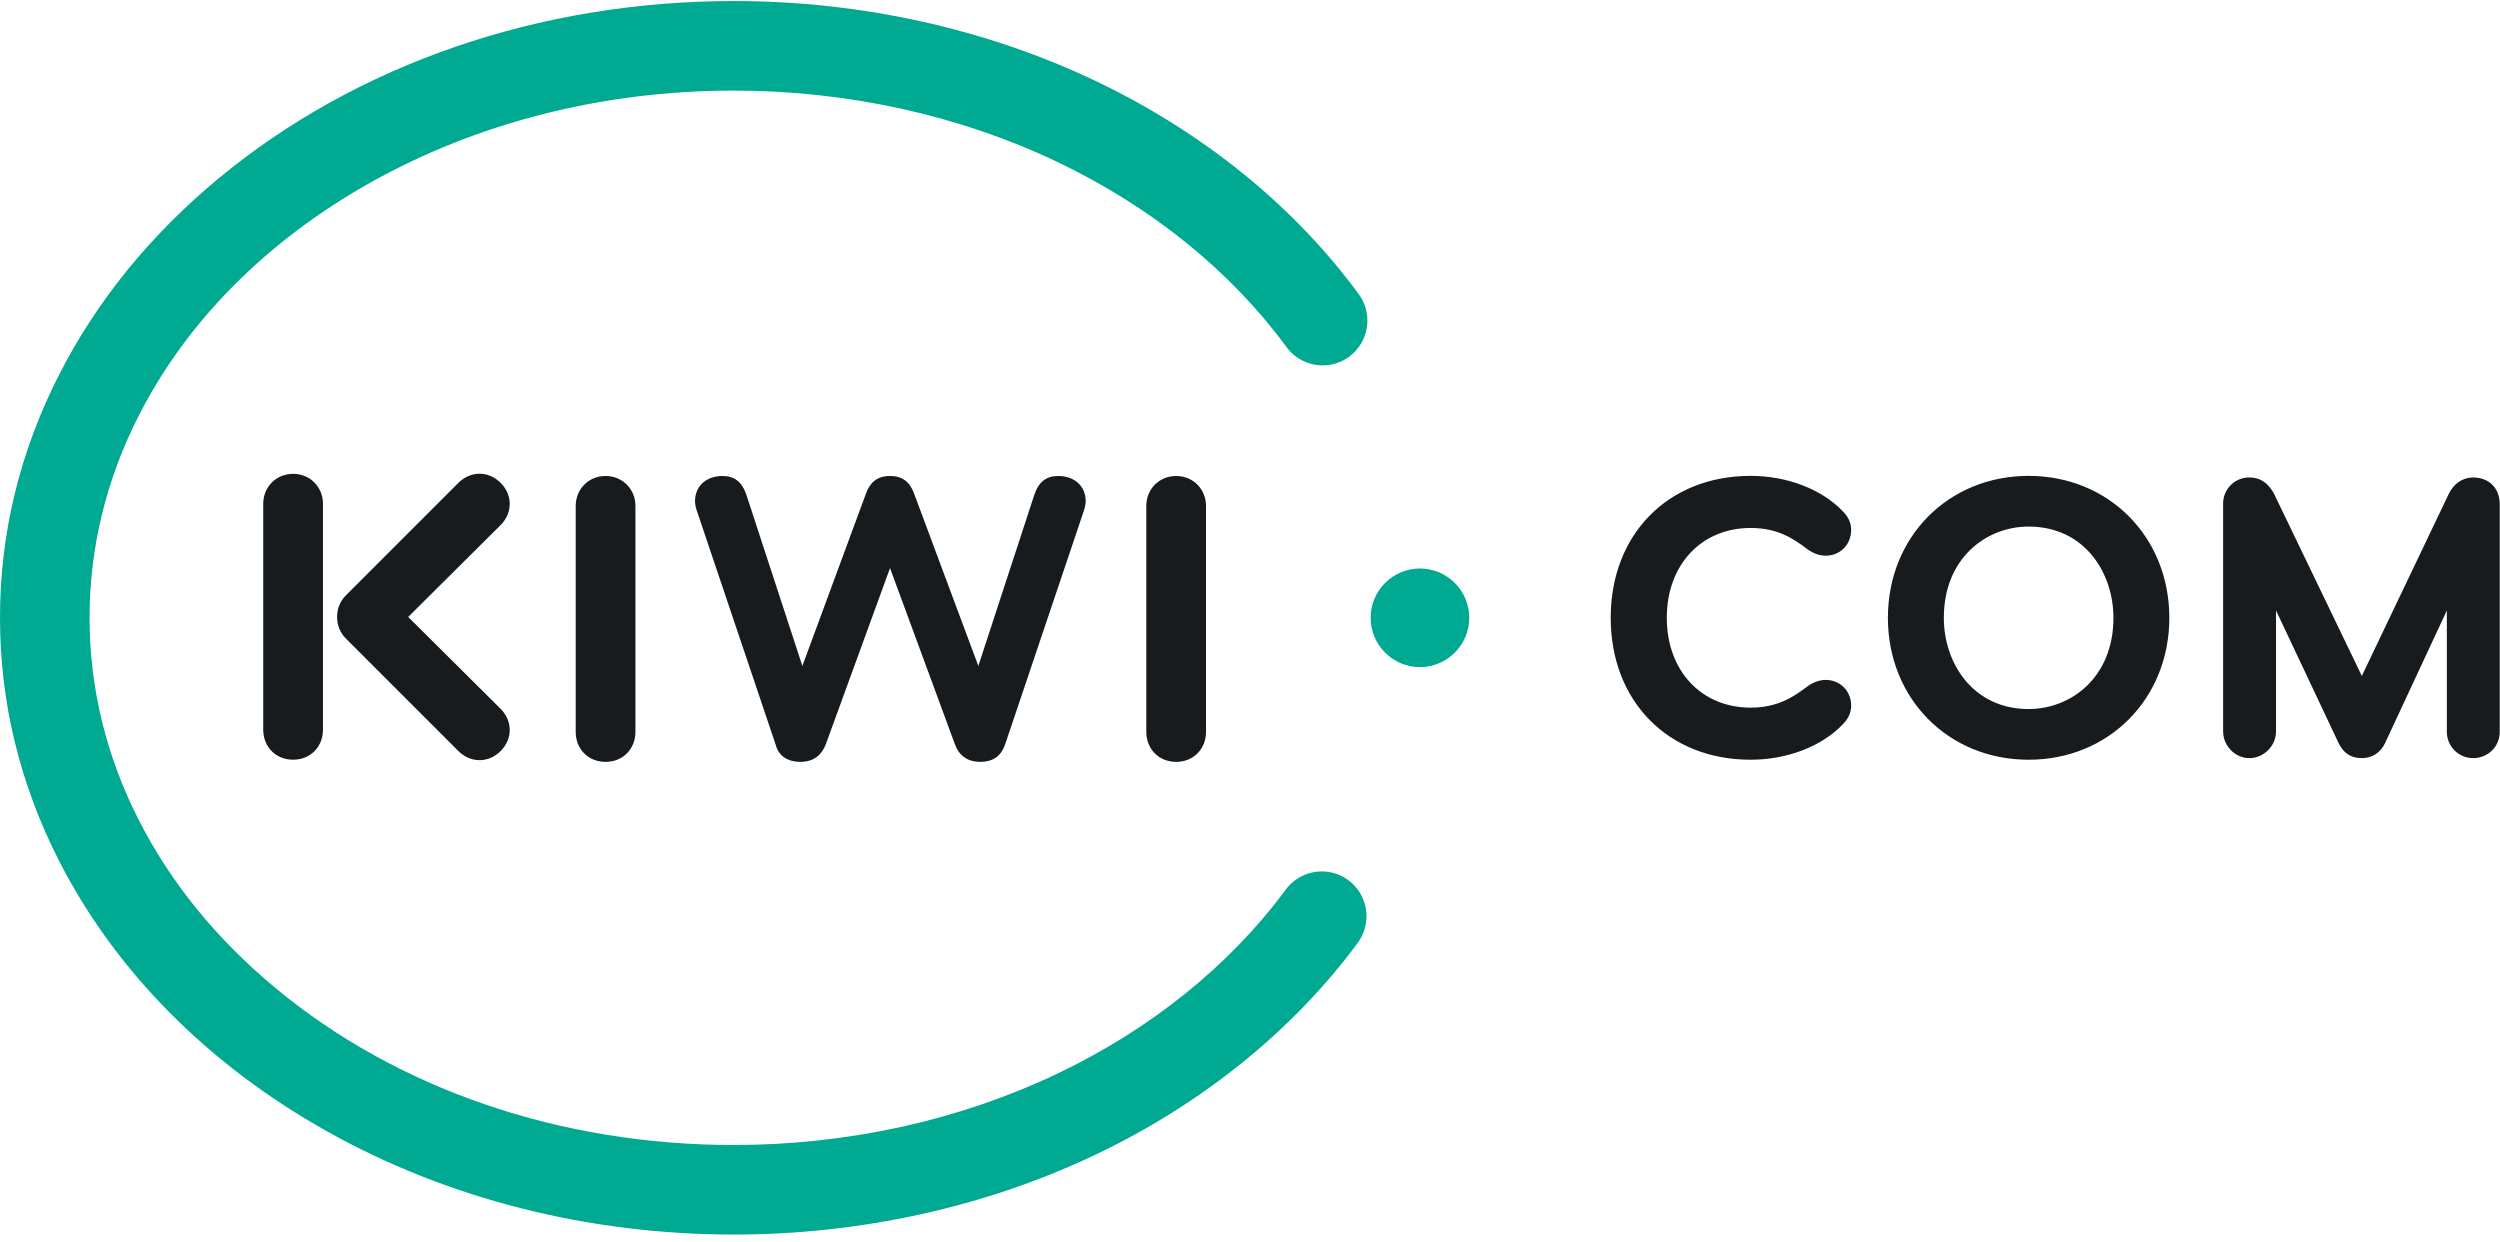
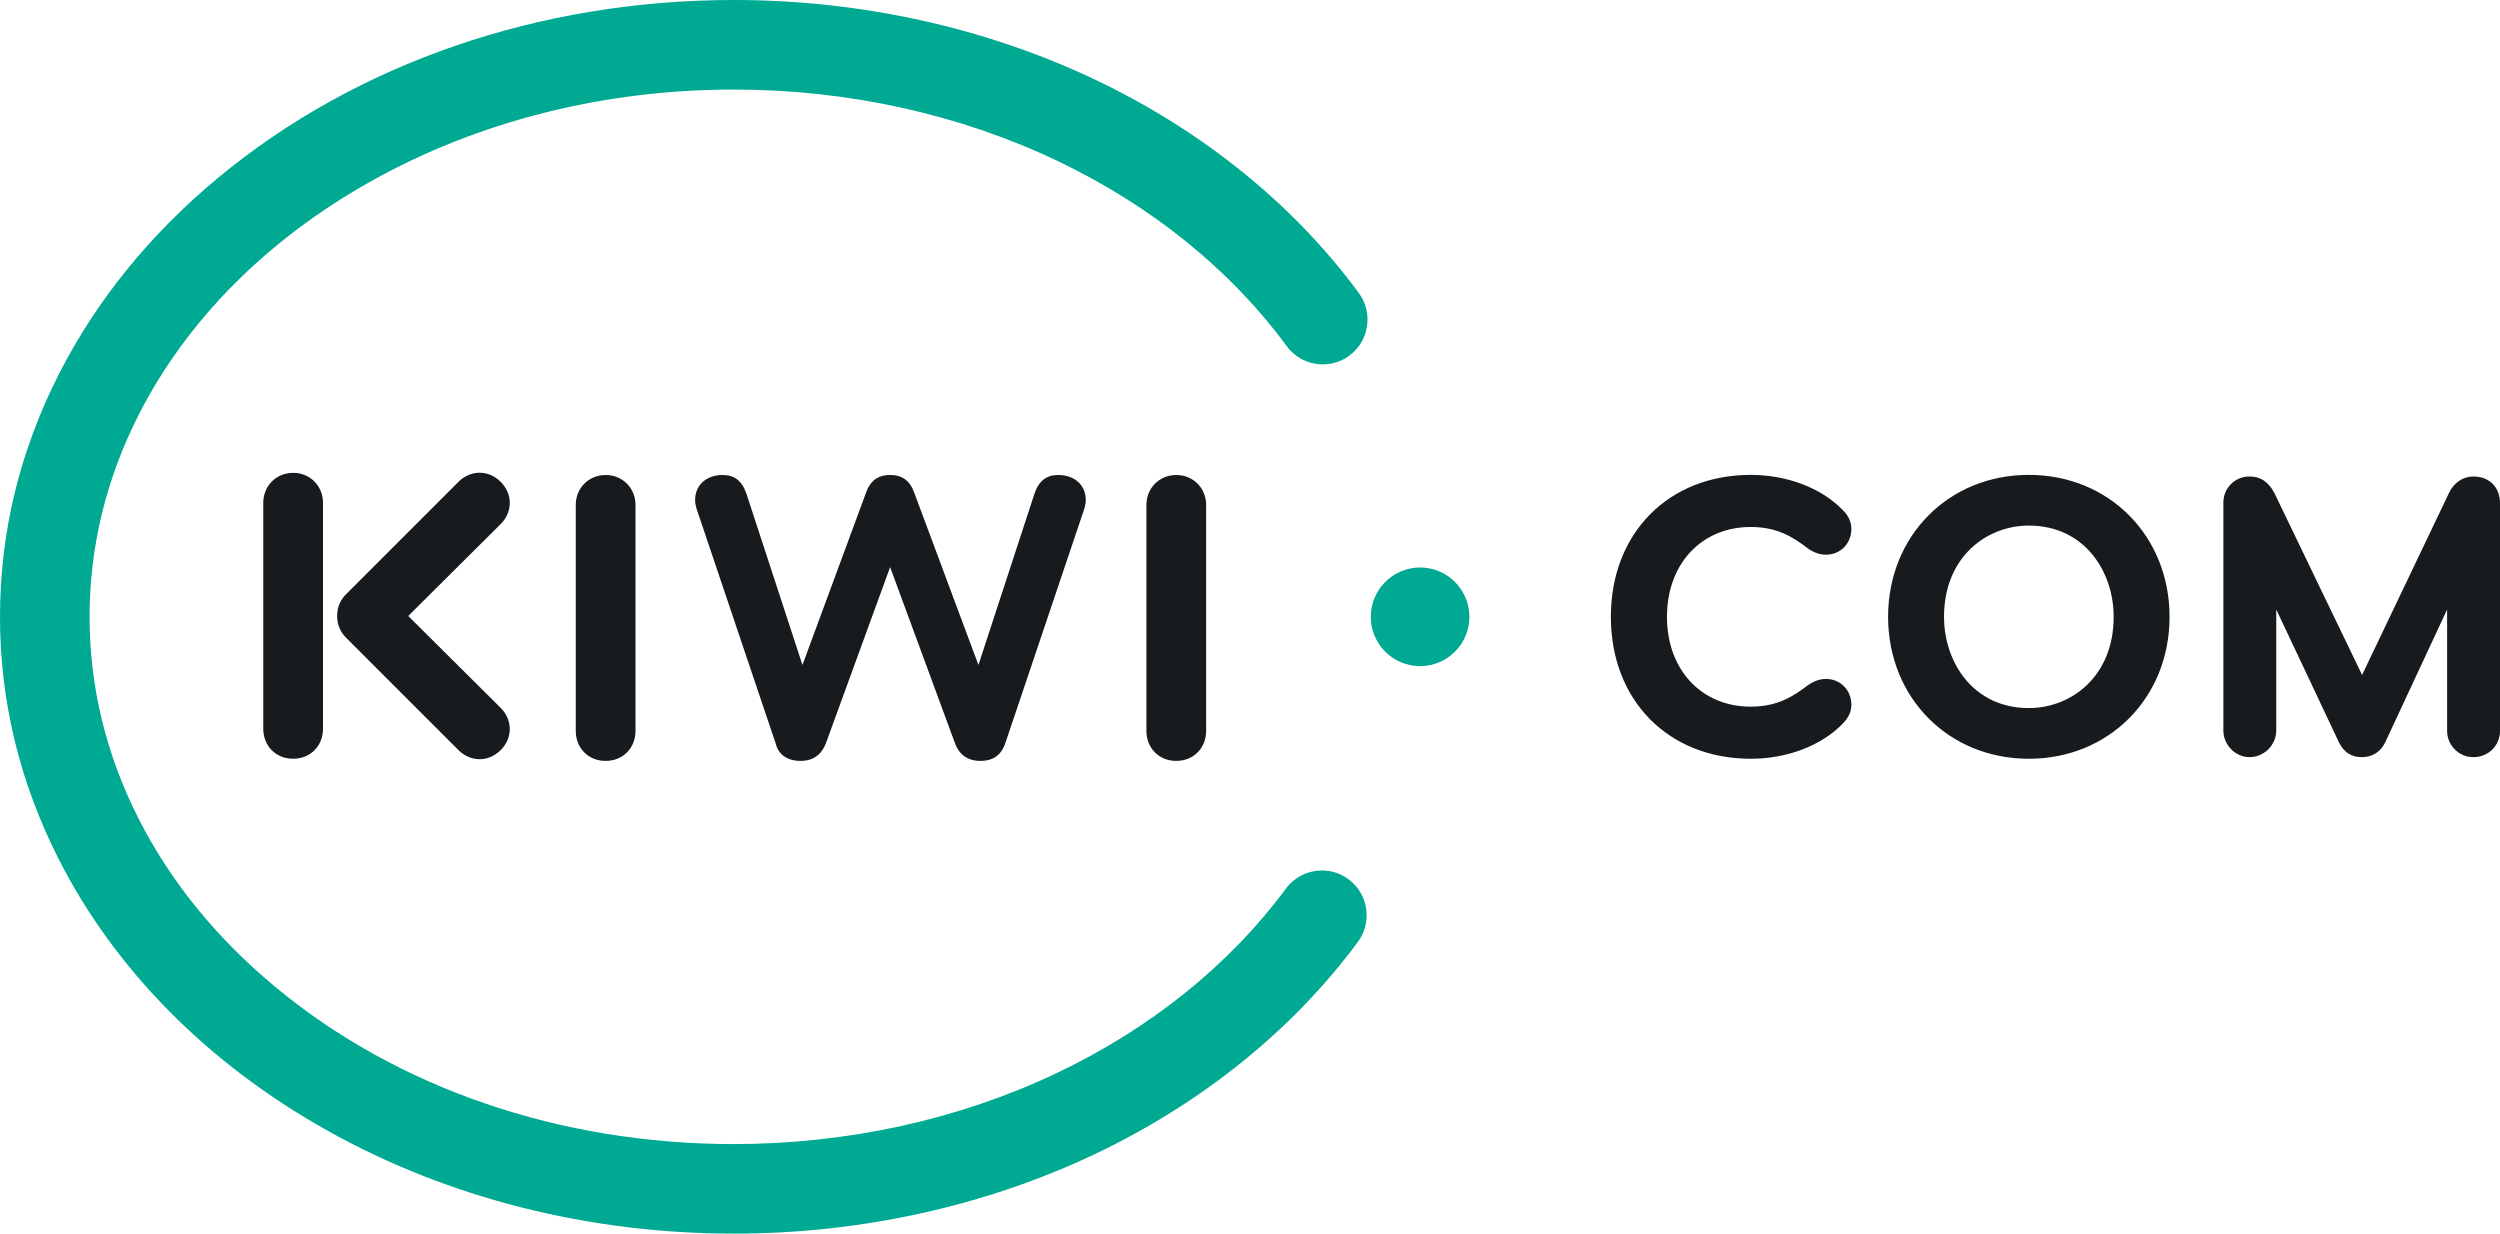
- <svg xmlns="http://www.w3.org/2000/svg" width="278" height="138" version="1.1" id="svg10">
+ <svg xmlns="http://www.w3.org/2000/svg" width="277.971" height="137.166" version="1.1" id="svg10">
  <defs id="defs14" />
-   <g fill="none" id="g8">
-     <path fill="#171B1E" d="M120.447 57.027c.14-.354.282-.919.282-1.272 0-1.907-1.483-2.826-3.037-2.826-1.342 0-2.19.636-2.685 2.12l-6.216 19.003-7.135-19.145c-.424-1.2-1.2-1.978-2.685-1.978-1.483 0-2.26.777-2.683 1.978l-7.065 19.145-6.216-19.003c-.495-1.483-1.343-2.12-2.685-2.12-1.554 0-3.037.919-3.037 2.826 0 .353.14.918.282 1.272l8.689 25.784c.283 1.13 1.2 1.908 2.755 1.908 1.554 0 2.402-.848 2.826-1.979l7.134-19.568 7.206 19.568c.424 1.2 1.342 1.979 2.826 1.979s2.331-.706 2.755-1.908l8.689-25.784zM55.67 78.823L45.39 68.605l10.28-10.217c1.298-1.3 1.4-3.298 0-4.696-1.399-1.399-3.397-1.3-4.695 0L38.467 66.2a3.303 3.303 0 0 0-.979 2.405 3.302 3.302 0 0 0 .979 2.405l12.508 12.507c1.298 1.3 3.296 1.4 4.695 0 1.398-1.397 1.298-3.395 0-4.694zM35.913 81.16V56.01c0-1.836-1.412-3.32-3.32-3.32s-3.32 1.484-3.32 3.32v25.15c0 1.835 1.341 3.319 3.32 3.319 1.978 0 3.32-1.484 3.32-3.32zm28.105-24.91v25.147c0 1.837 1.343 3.322 3.32 3.322 1.98 0 3.322-1.485 3.322-3.322V56.25c0-1.837-1.414-3.32-3.321-3.32-1.907 0-3.32 1.483-3.32 3.32zm63.45 0v25.147c0 1.837 1.342 3.322 3.32 3.322 1.978 0 3.32-1.485 3.32-3.322V56.25c0-1.837-1.413-3.32-3.32-3.32-1.907 0-3.32 1.483-3.32 3.32zm0 0v25.147c0 1.837 1.342 3.322 3.32 3.322 1.978 0 3.32-1.485 3.32-3.322V56.25c0-1.837-1.413-3.32-3.32-3.32-1.907 0-3.32 1.483-3.32 3.32zm0 0v25.147c0 1.837 1.342 3.322 3.32 3.322 1.978 0 3.32-1.485 3.32-3.322V56.25c0-1.837-1.413-3.32-3.32-3.32-1.907 0-3.32 1.483-3.32 3.32zm67.2 2.46c2.975 0 4.71 1.136 6.371 2.402.663.458 1.312.68 1.982.68 1.612 0 2.829-1.236 2.829-2.874 0-.764-.31-1.446-.947-2.084-2.37-2.453-6.196-3.917-10.235-3.917-9.16 0-15.559 6.49-15.559 15.782 0 9.293 6.398 15.783 15.56 15.783 4.038 0 7.858-1.459 10.217-3.901.648-.65.964-1.336.964-2.1 0-1.638-1.217-2.874-2.83-2.874-.671 0-1.334.233-2.029.714-1.569 1.198-3.35 2.368-6.323 2.368-5.487 0-9.32-4.108-9.32-9.99 0-5.882 3.833-9.989 9.32-9.989zm30.914-5.793c-8.92 0-15.648 6.785-15.648 15.782 0 8.998 6.727 15.783 15.648 15.783 8.92 0 15.647-6.785 15.647-15.783 0-8.997-6.726-15.782-15.647-15.782zm0 25.928c-6.19 0-9.428-5.104-9.428-10.146 0-6.66 4.743-10.145 9.428-10.145 6.192 0 9.432 5.104 9.432 10.145 0 6.661-4.745 10.146-9.432 10.146zm49.427-25.75c-1.15 0-2.16.681-2.703 1.82l-9.671 20.25-.085-.178-9.693-20.112c-.669-1.214-1.535-1.78-2.727-1.78a2.887 2.887 0 0 0-2.918 2.92v25.324c0 1.607 1.336 2.964 2.918 2.964 1.606 0 2.963-1.357 2.963-2.964V67.883l6.98 14.792c.558 1.11 1.373 1.628 2.564 1.628 1.135 0 2.071-.599 2.569-1.643l6.884-14.774v13.499c0 1.609 1.31 2.918 2.919 2.918 1.661 0 2.962-1.282 2.962-2.918V56.059c0-1.772-1.19-2.963-2.962-2.963z" id="path2" />
-     <path fill="#00A991" d="M149.934 97.876a4.941 4.941 0 0 0-2.952-.973 5.002 5.002 0 0 0-4.01 2.024c-6.244 8.46-15.06 15.553-25.496 20.511-10.851 5.16-23.254 7.885-35.904 7.885-19.301 0-37.403-6.207-50.97-17.48-6.513-5.404-11.615-11.678-15.165-18.646-3.633-7.135-5.476-14.704-5.478-22.496.002-7.792 1.845-15.362 5.478-22.499C20.78 35.711 29.687 26.754 41.196 20.3c11.927-6.69 25.896-10.226 40.402-10.226 12.648 0 25.081 2.74 35.956 7.924 10.458 4.984 19.279 12.107 25.51 20.6a5.001 5.001 0 0 0 4.018 2.033 4.942 4.942 0 0 0 2.942-.965 4.985 4.985 0 0 0 1.067-6.96c-7.206-9.815-17.32-18.01-29.252-23.698C109.635 3.191 95.72.117 81.6.116 59.978.12 39.608 7.144 24.24 19.893 16.68 26.17 10.733 33.5 6.564 41.682 2.207 50.227-.002 59.317 0 68.7c-.002 9.383 2.207 18.472 6.564 27.017 6.248 12.253 16.54 22.65 29.761 30.066 13.412 7.521 29.067 11.498 45.273 11.499 14.083 0 27.968-3.06 40.153-8.85 11.909-5.662 22.017-13.82 29.233-23.592a4.987 4.987 0 0 0-1.05-6.965" id="path4" />
-     <path fill="#00A991" d="M157.898 63.215a5.49 5.49 0 0 0-5.483 5.484 5.49 5.49 0 0 0 5.483 5.484 5.49 5.49 0 0 0 5.483-5.484 5.49 5.49 0 0 0-5.483-5.484" id="path6" />
+   <g id="g8" style="fill:none" transform="translate(1.3568579e-6,-0.116)">
+     <path d="m 120.447,57.027 c 0.14,-0.354 0.282,-0.919 0.282,-1.272 0,-1.907 -1.483,-2.826 -3.037,-2.826 -1.342,0 -2.19,0.636 -2.685,2.12 l -6.216,19.003 -7.135,-19.145 c -0.424,-1.2 -1.2,-1.978 -2.685,-1.978 -1.483,0 -2.26,0.777 -2.683,1.978 L 89.223,74.052 83.007,55.049 c -0.495,-1.483 -1.343,-2.12 -2.685,-2.12 -1.554,0 -3.037,0.919 -3.037,2.826 0,0.353 0.14,0.918 0.282,1.272 l 8.689,25.784 c 0.283,1.13 1.2,1.908 2.755,1.908 1.554,0 2.402,-0.848 2.826,-1.979 l 7.134,-19.568 7.206,19.568 c 0.424,1.2 1.342,1.979 2.826,1.979 1.484,0 2.331,-0.706 2.755,-1.908 z M 55.67,78.823 45.39,68.605 55.67,58.388 c 1.298,-1.3 1.4,-3.298 0,-4.696 -1.399,-1.399 -3.397,-1.3 -4.695,0 L 38.467,66.2 a 3.303,3.303 0 0 0 -0.979,2.405 3.302,3.302 0 0 0 0.979,2.405 l 12.508,12.507 c 1.298,1.3 3.296,1.4 4.695,0 1.398,-1.397 1.298,-3.395 0,-4.694 z M 35.913,81.16 V 56.01 c 0,-1.836 -1.412,-3.32 -3.32,-3.32 -1.908,0 -3.32,1.484 -3.32,3.32 v 25.15 c 0,1.835 1.341,3.319 3.32,3.319 1.978,0 3.32,-1.484 3.32,-3.32 z M 64.018,56.25 v 25.147 c 0,1.837 1.343,3.322 3.32,3.322 1.98,0 3.322,-1.485 3.322,-3.322 V 56.25 c 0,-1.837 -1.414,-3.32 -3.321,-3.32 -1.907,0 -3.32,1.483 -3.32,3.32 z m 63.45,0 v 25.147 c 0,1.837 1.342,3.322 3.32,3.322 1.978,0 3.32,-1.485 3.32,-3.322 V 56.25 c 0,-1.837 -1.413,-3.32 -3.32,-3.32 -1.907,0 -3.32,1.483 -3.32,3.32 z m 0,0 v 25.147 c 0,1.837 1.342,3.322 3.32,3.322 1.978,0 3.32,-1.485 3.32,-3.322 V 56.25 c 0,-1.837 -1.413,-3.32 -3.32,-3.32 -1.907,0 -3.32,1.483 -3.32,3.32 z m 0,0 v 25.147 c 0,1.837 1.342,3.322 3.32,3.322 1.978,0 3.32,-1.485 3.32,-3.322 V 56.25 c 0,-1.837 -1.413,-3.32 -3.32,-3.32 -1.907,0 -3.32,1.483 -3.32,3.32 z m 67.2,2.46 c 2.975,0 4.71,1.136 6.371,2.402 0.663,0.458 1.312,0.68 1.982,0.68 1.612,0 2.829,-1.236 2.829,-2.874 0,-0.764 -0.31,-1.446 -0.947,-2.084 -2.37,-2.453 -6.196,-3.917 -10.235,-3.917 -9.16,0 -15.559,6.49 -15.559,15.782 0,9.293 6.398,15.783 15.56,15.783 4.038,0 7.858,-1.459 10.217,-3.901 0.648,-0.65 0.964,-1.336 0.964,-2.1 0,-1.638 -1.217,-2.874 -2.83,-2.874 -0.671,0 -1.334,0.233 -2.029,0.714 -1.569,1.198 -3.35,2.368 -6.323,2.368 -5.487,0 -9.32,-4.108 -9.32,-9.99 0,-5.882 3.833,-9.989 9.32,-9.989 z m 30.914,-5.793 c -8.92,0 -15.648,6.785 -15.648,15.782 0,8.998 6.727,15.783 15.648,15.783 8.92,0 15.647,-6.785 15.647,-15.783 0,-8.997 -6.726,-15.782 -15.647,-15.782 z m 0,25.928 c -6.19,0 -9.428,-5.104 -9.428,-10.146 0,-6.66 4.743,-10.145 9.428,-10.145 6.192,0 9.432,5.104 9.432,10.145 0,6.661 -4.745,10.146 -9.432,10.146 z m 49.427,-25.75 c -1.15,0 -2.16,0.681 -2.703,1.82 l -9.671,20.25 -0.085,-0.178 -9.693,-20.112 c -0.669,-1.214 -1.535,-1.78 -2.727,-1.78 a 2.887,2.887 0 0 0 -2.918,2.92 v 25.324 c 0,1.607 1.336,2.964 2.918,2.964 1.606,0 2.963,-1.357 2.963,-2.964 V 67.883 l 6.98,14.792 c 0.558,1.11 1.373,1.628 2.564,1.628 1.135,0 2.071,-0.599 2.569,-1.643 l 6.884,-14.774 v 13.499 c 0,1.609 1.31,2.918 2.919,2.918 1.661,0 2.962,-1.282 2.962,-2.918 V 56.059 c 0,-1.772 -1.19,-2.963 -2.962,-2.963 z" id="path2" style="fill:#171b1e" />
+     <path d="m 149.934,97.876 a 4.941,4.941 0 0 0 -2.952,-0.973 5.002,5.002 0 0 0 -4.01,2.024 c -6.244,8.46 -15.06,15.553 -25.496,20.511 -10.851,5.16 -23.254,7.885 -35.904,7.885 -19.301,0 -37.403,-6.207 -50.97,-17.48 C 24.089,104.439 18.987,98.165 15.437,91.197 11.804,84.062 9.961,76.493 9.959,68.701 9.961,60.909 11.804,53.339 15.437,46.202 20.78,35.711 29.687,26.754 41.196,20.3 53.123,13.61 67.092,10.074 81.598,10.074 c 12.648,0 25.081,2.74 35.956,7.924 10.458,4.984 19.279,12.107 25.51,20.6 a 5.001,5.001 0 0 0 4.018,2.033 4.942,4.942 0 0 0 2.942,-0.965 4.985,4.985 0 0 0 1.067,-6.96 C 143.885,22.891 133.771,14.696 121.839,9.008 109.635,3.191 95.72,0.117 81.6,0.116 59.978,0.12 39.608,7.144 24.24,19.893 16.68,26.17 10.733,33.5 6.564,41.682 2.207,50.227 -0.002,59.317 0,68.7 c -0.002,9.383 2.207,18.472 6.564,27.017 6.248,12.253 16.54,22.65 29.761,30.066 13.412,7.521 29.067,11.498 45.273,11.499 14.083,0 27.968,-3.06 40.153,-8.85 11.909,-5.662 22.017,-13.82 29.233,-23.592 a 4.987,4.987 0 0 0 -1.05,-6.965" id="path4" style="fill:#00a991" />
+     <path d="m 157.898,63.215 a 5.49,5.49 0 0 0 -5.483,5.484 5.49,5.49 0 0 0 5.483,5.484 5.49,5.49 0 0 0 5.483,-5.484 5.49,5.49 0 0 0 -5.483,-5.484" id="path6" style="fill:#00a991" />
  </g>
</svg>
